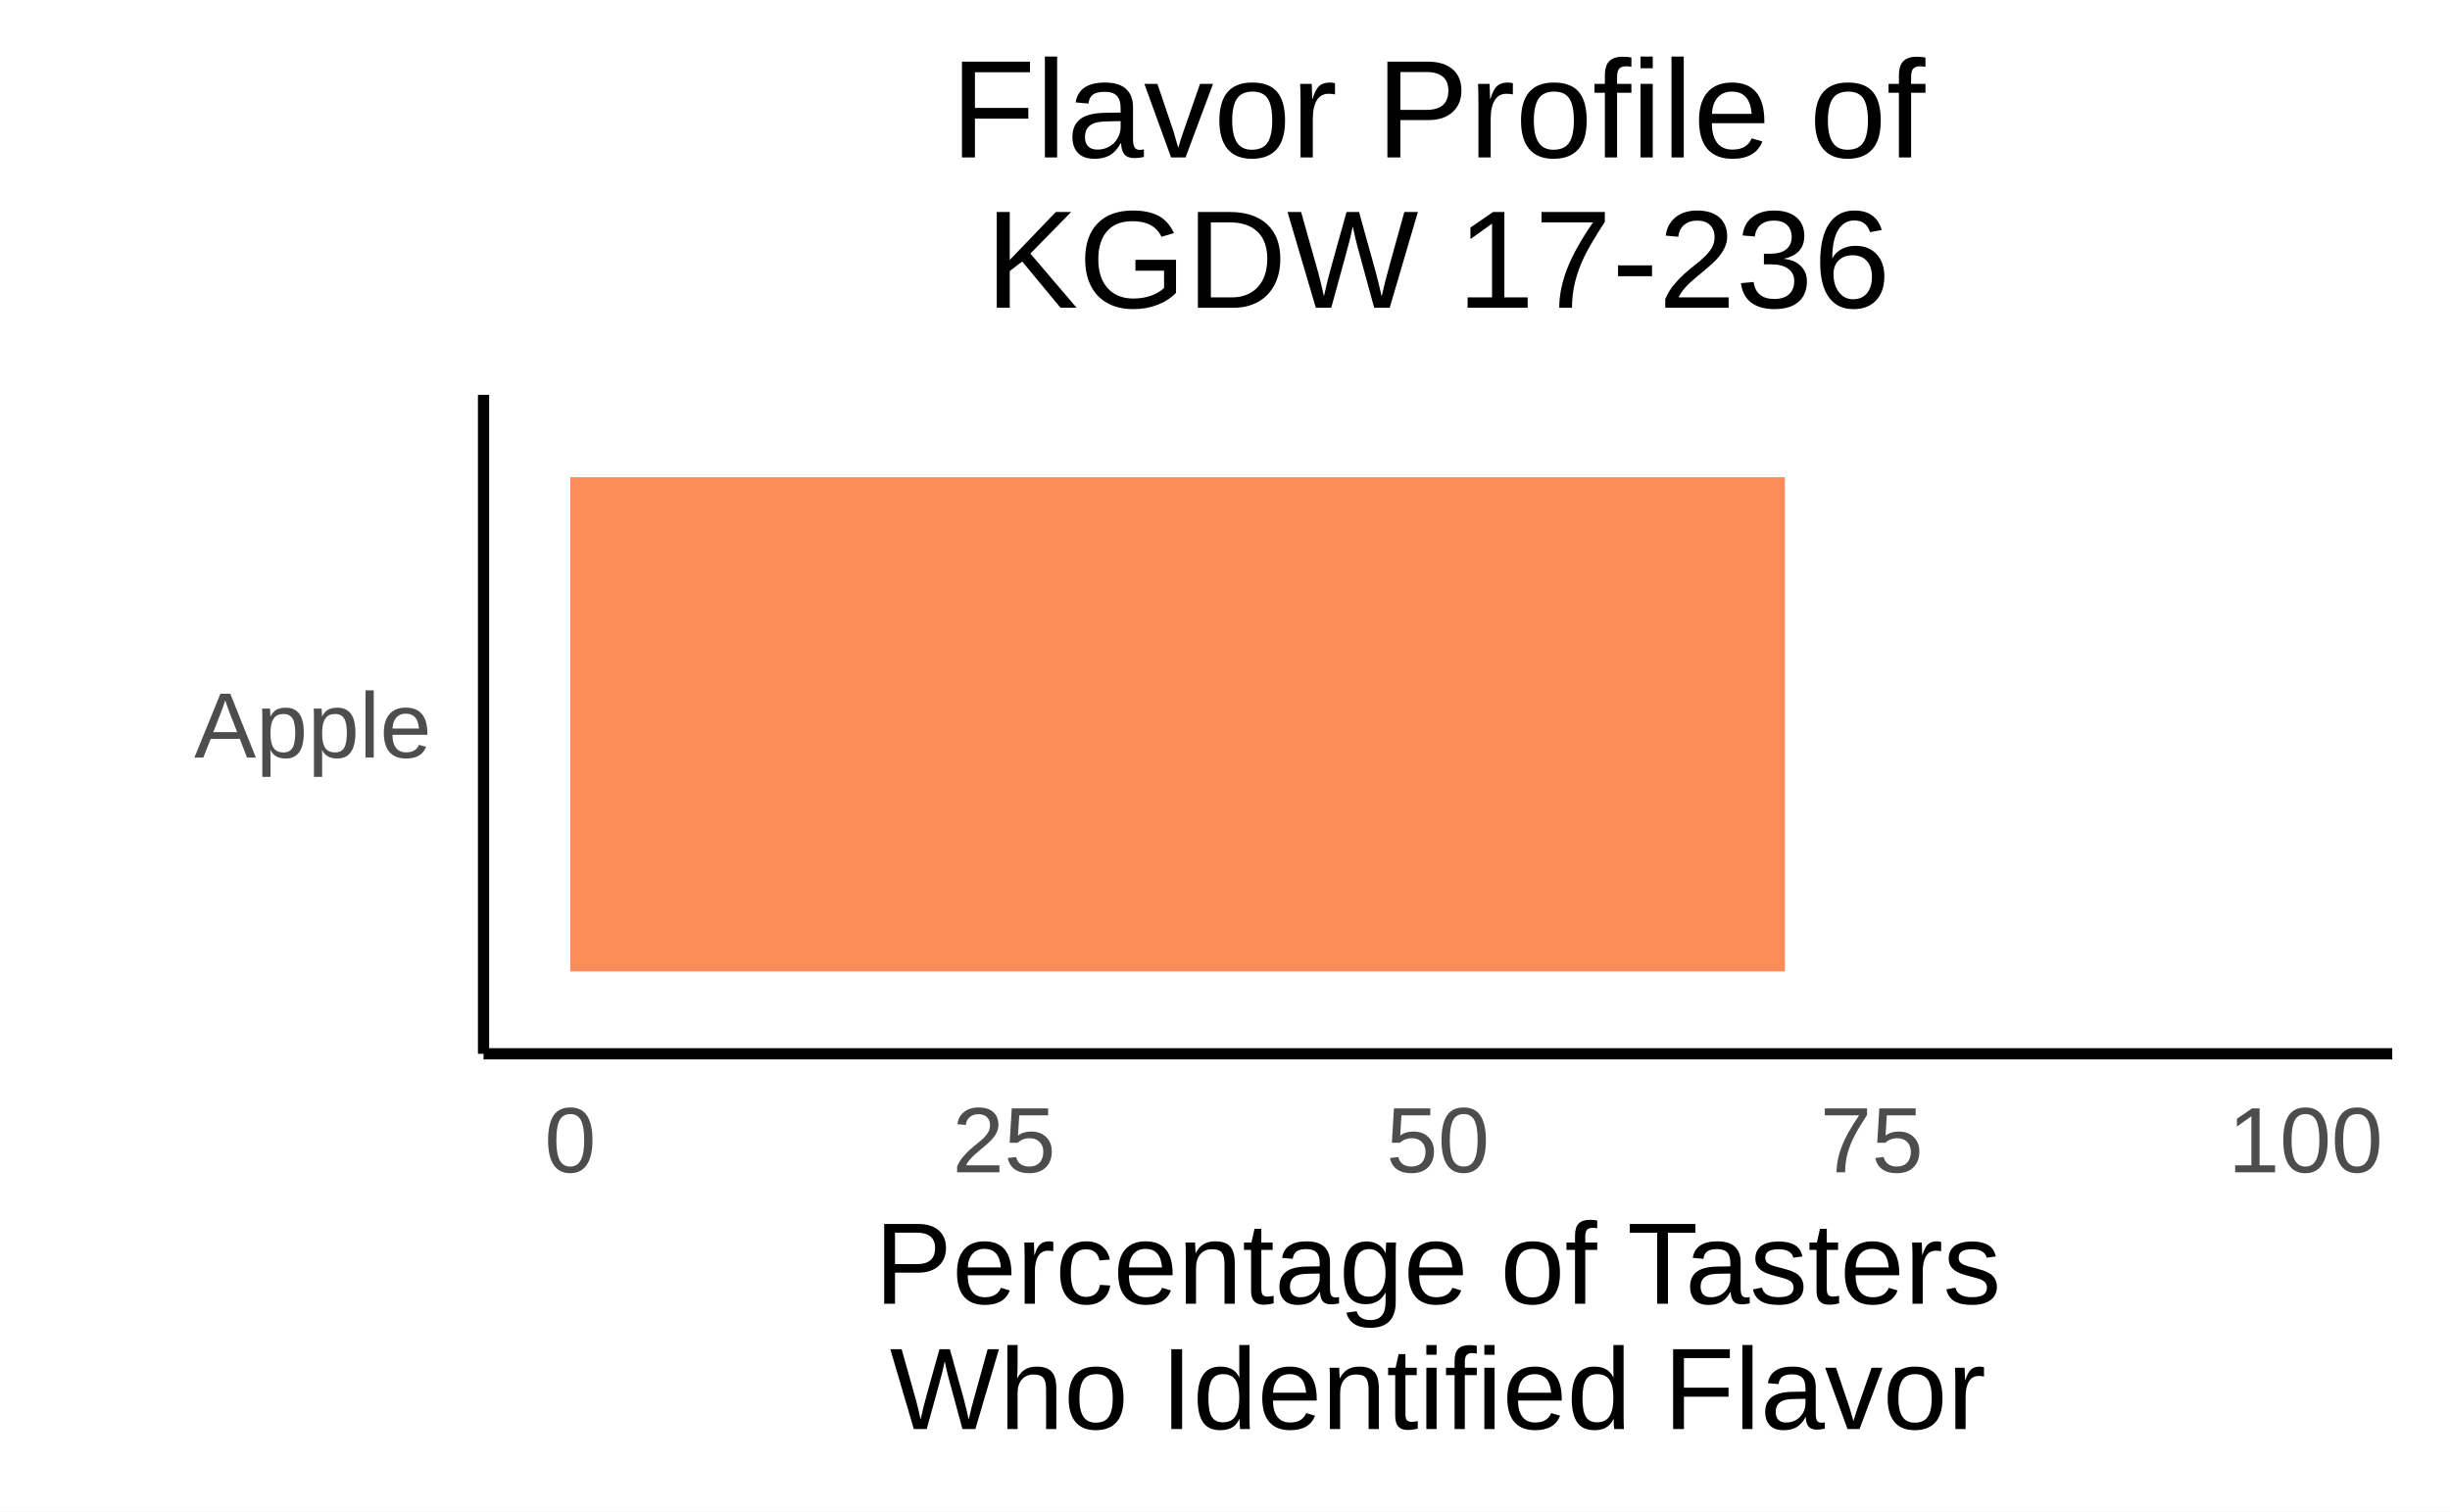
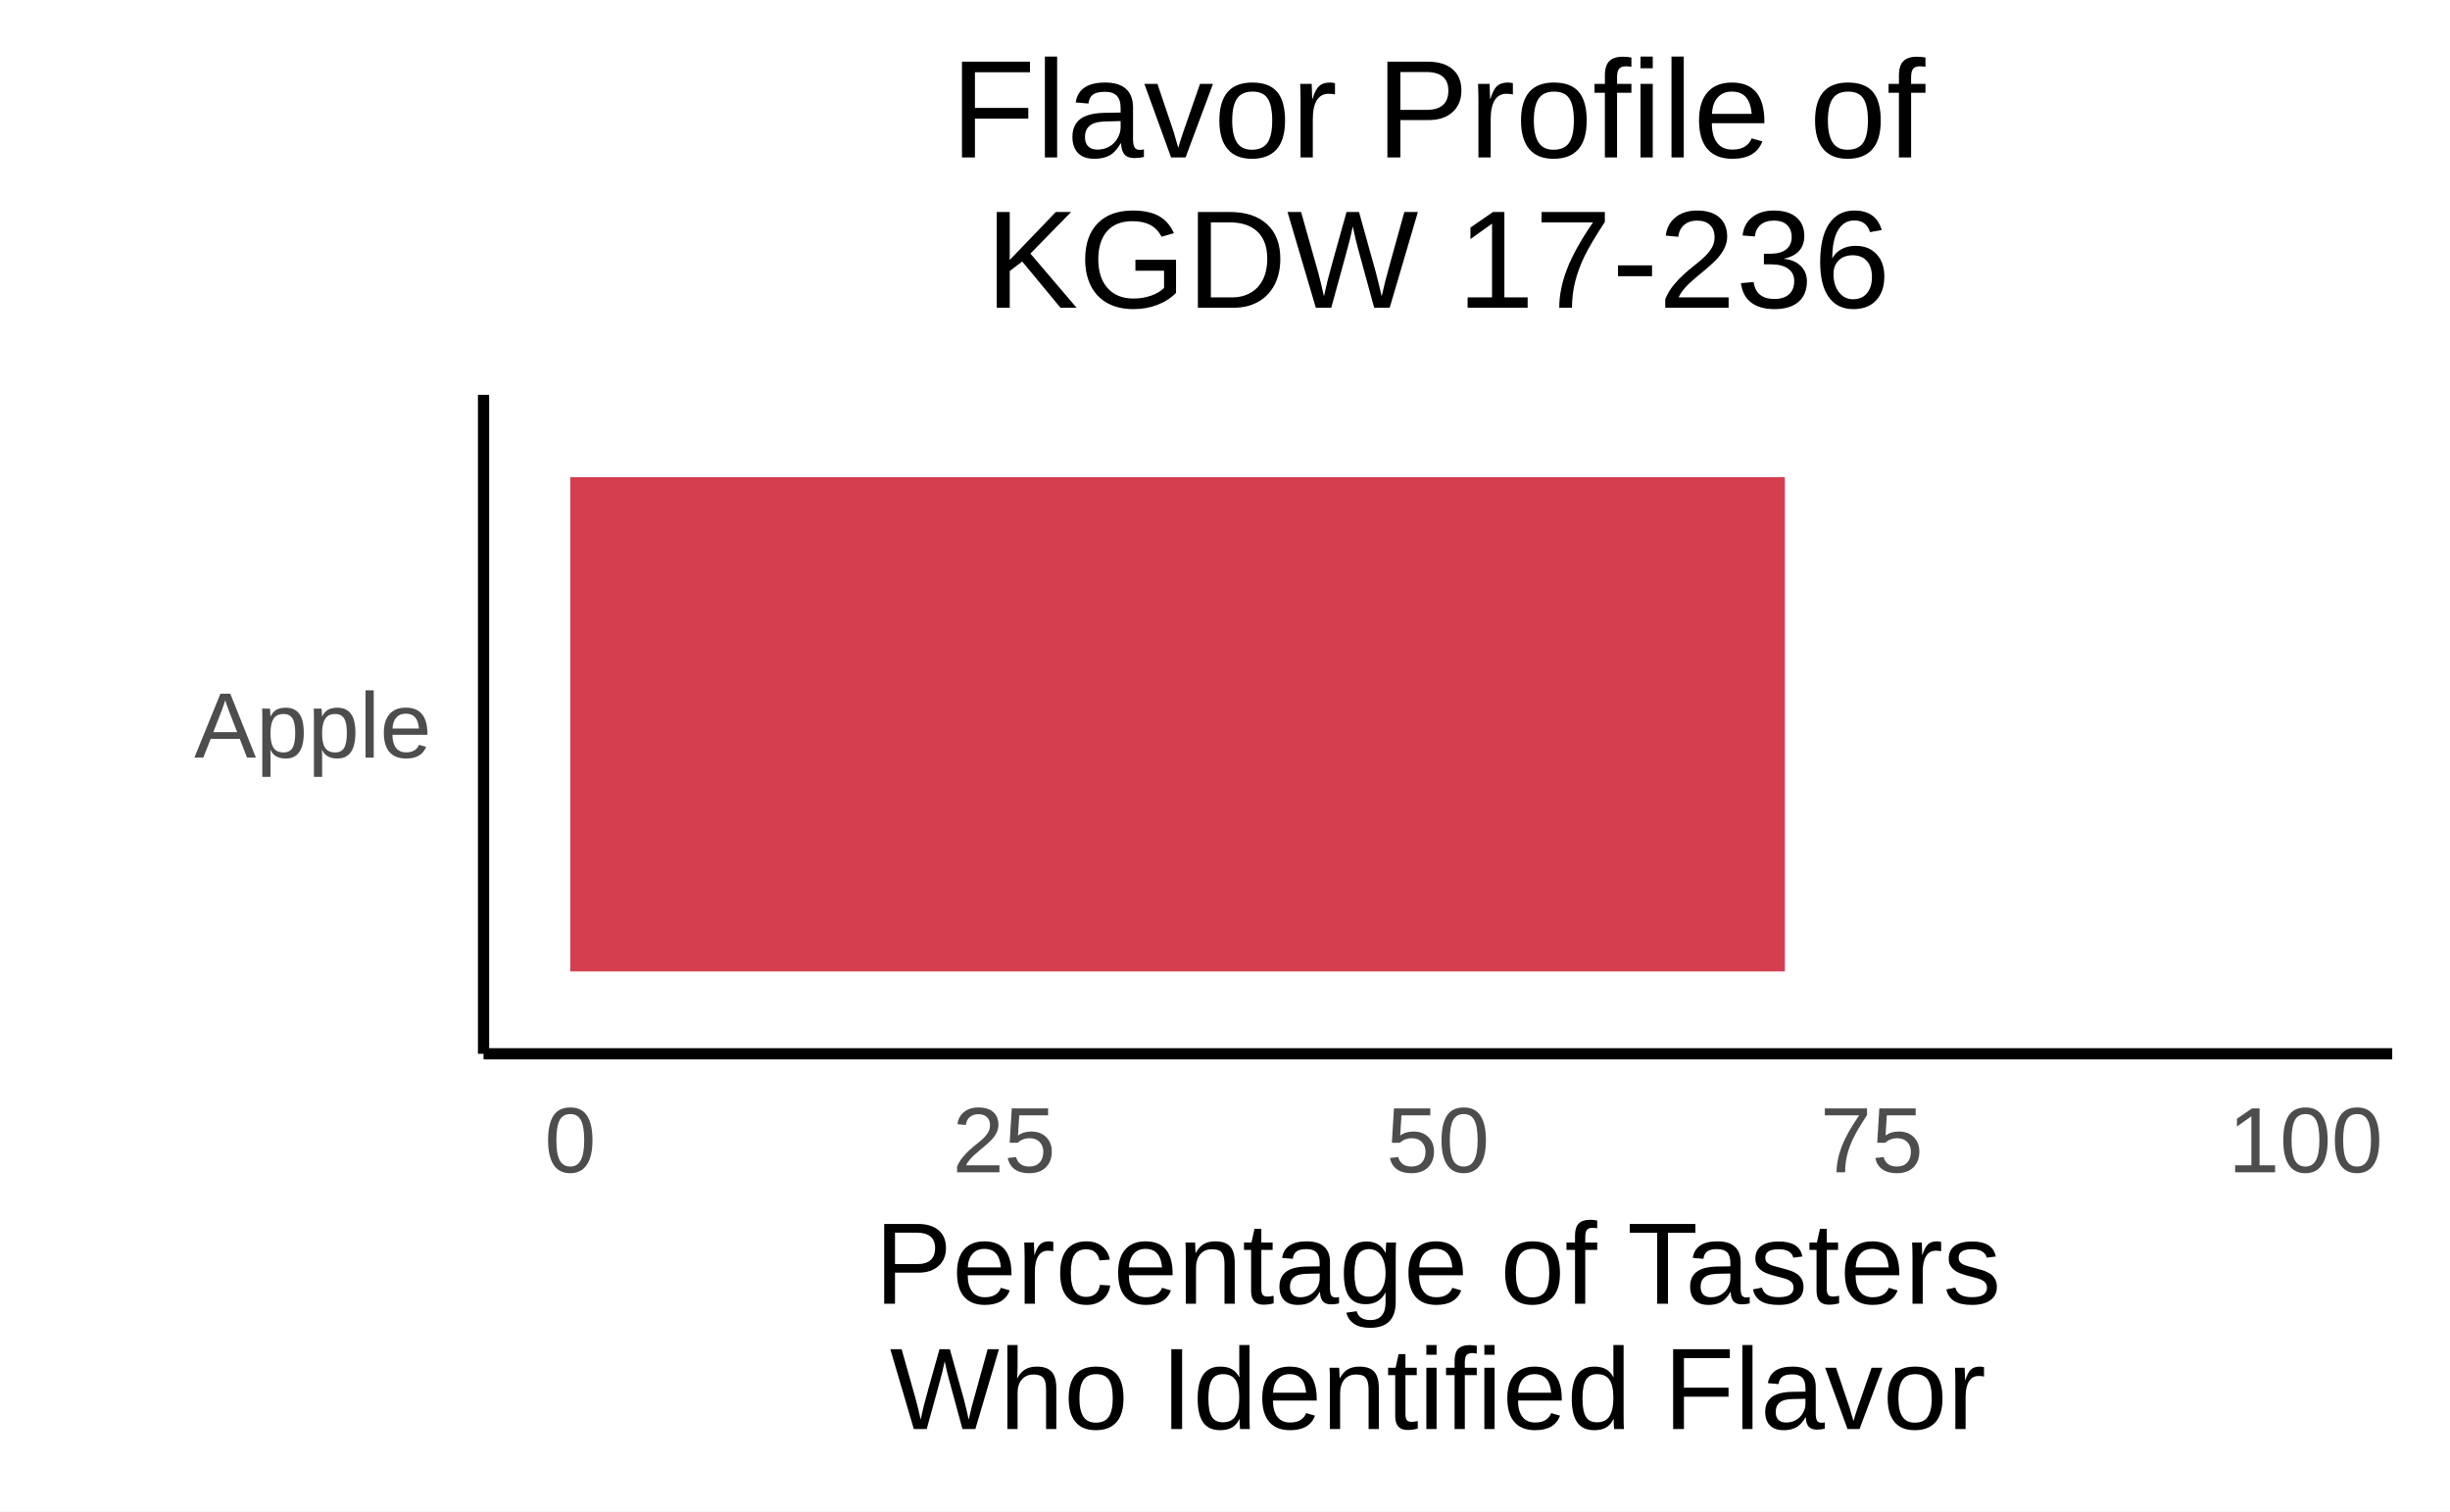
<svg xmlns="http://www.w3.org/2000/svg" class="svglite" width="528.00pt" height="325.71pt" viewBox="0 0 528.00 325.71">
  <defs>
    <style type="text/css">
    .svglite line, .svglite polyline, .svglite polygon, .svglite path, .svglite rect, .svglite circle {
      fill: none;
      stroke: #000000;
      stroke-linecap: round;
      stroke-linejoin: round;
      stroke-miterlimit: 10.00;
    }
    .svglite text {
      white-space: pre;
    }
  </style>
  </defs>
  <rect width="100%" height="100%" style="stroke: none; fill: #FFFFFF;" />
  <defs>
    <clipPath id="cpMC4wMHw1MjguMDB8MC4wMHwzMjUuNzE=">
      <rect x="0.00" y="0.00" width="528.00" height="325.71" />
    </clipPath>
  </defs>
  <g clip-path="url(#cpMC4wMHw1MjguMDB8MC4wMHwzMjUuNzE=)">
    <rect x="0.00" y="0.00" width="528.00" height="325.71" style="stroke-width: 2.42; stroke: #FFFFFF; fill: #FFFFFF;" />
  </g>
  <defs>
    <clipPath id="cpMTA0LjIxfDUxNS41NXw4NS4xMHwyMjcuMTM=">
      <rect x="104.21" y="85.10" width="411.34" height="142.03" />
    </clipPath>
  </defs>
  <g clip-path="url(#cpMTA0LjIxfDUxNS41NXw4NS4xMHwyMjcuMTM=)">
    <rect x="104.21" y="85.10" width="411.34" height="142.03" style="stroke-width: 2.42; stroke: none; fill: #FFFFFF;" />
-     <rect x="122.90" y="102.85" width="261.76" height="106.52" style="stroke-width: 1.07; stroke: none; stroke-linecap: butt; stroke-linejoin: miter; fill: #FC8D59;" />
+     <rect x="122.90" y="102.85" width="261.76" height="106.52" style="stroke-width: 1.07; stroke: none; stroke-linecap: butt; stroke-linejoin: miter; fill: #D53E4F;" />
  </g>
  <g clip-path="url(#cpMC4wMHw1MjguMDB8MC4wMHwzMjUuNzE=)">
    <polyline points="104.21,227.13 104.21,85.10 " style="stroke-width: 2.42; stroke-linecap: butt;" />
    <text x="93.00" y="163.28" text-anchor="end" style="font-size: 20.00px;fill: #4D4D4D; font-family: &quot;Arial&quot;;" textLength="51.16px" lengthAdjust="spacingAndGlyphs">Apple</text>
    <polyline points="104.21,227.13 515.55,227.13 " style="stroke-width: 2.42; stroke-linecap: butt;" />
    <text x="122.90" y="252.66" text-anchor="middle" style="font-size: 20.00px;fill: #4D4D4D; font-family: &quot;Arial&quot;;" textLength="11.12px" lengthAdjust="spacingAndGlyphs">0</text>
    <text x="216.39" y="252.66" text-anchor="middle" style="font-size: 20.00px;fill: #4D4D4D; font-family: &quot;Arial&quot;;" textLength="22.25px" lengthAdjust="spacingAndGlyphs">25</text>
    <text x="309.88" y="252.66" text-anchor="middle" style="font-size: 20.00px;fill: #4D4D4D; font-family: &quot;Arial&quot;;" textLength="22.25px" lengthAdjust="spacingAndGlyphs">50</text>
    <text x="403.36" y="252.66" text-anchor="middle" style="font-size: 20.00px;fill: #4D4D4D; font-family: &quot;Arial&quot;;" textLength="22.25px" lengthAdjust="spacingAndGlyphs">75</text>
    <text x="496.85" y="252.66" text-anchor="middle" style="font-size: 20.00px;fill: #4D4D4D; font-family: &quot;Arial&quot;;" textLength="33.37px" lengthAdjust="spacingAndGlyphs">100</text>
    <text x="309.88" y="281.00" text-anchor="middle" style="font-size: 25.00px; font-family: &quot;Arial&quot;;" textLength="242.73px" lengthAdjust="spacingAndGlyphs">Percentage of Tasters</text>
    <text x="309.88" y="308.00" text-anchor="middle" style="font-size: 25.00px; font-family: &quot;Arial&quot;;" textLength="236.21px" lengthAdjust="spacingAndGlyphs">Who Identified Flavor</text>
    <text x="309.88" y="33.93" text-anchor="middle" style="font-size: 30.00px; font-family: &quot;Arial&quot;;" textLength="210.09px" lengthAdjust="spacingAndGlyphs">Flavor Profile of</text>
    <text x="309.88" y="66.33" text-anchor="middle" style="font-size: 30.00px; font-family: &quot;Arial&quot;;" textLength="195.07px" lengthAdjust="spacingAndGlyphs">KGDW 17-236</text>
  </g>
</svg>
